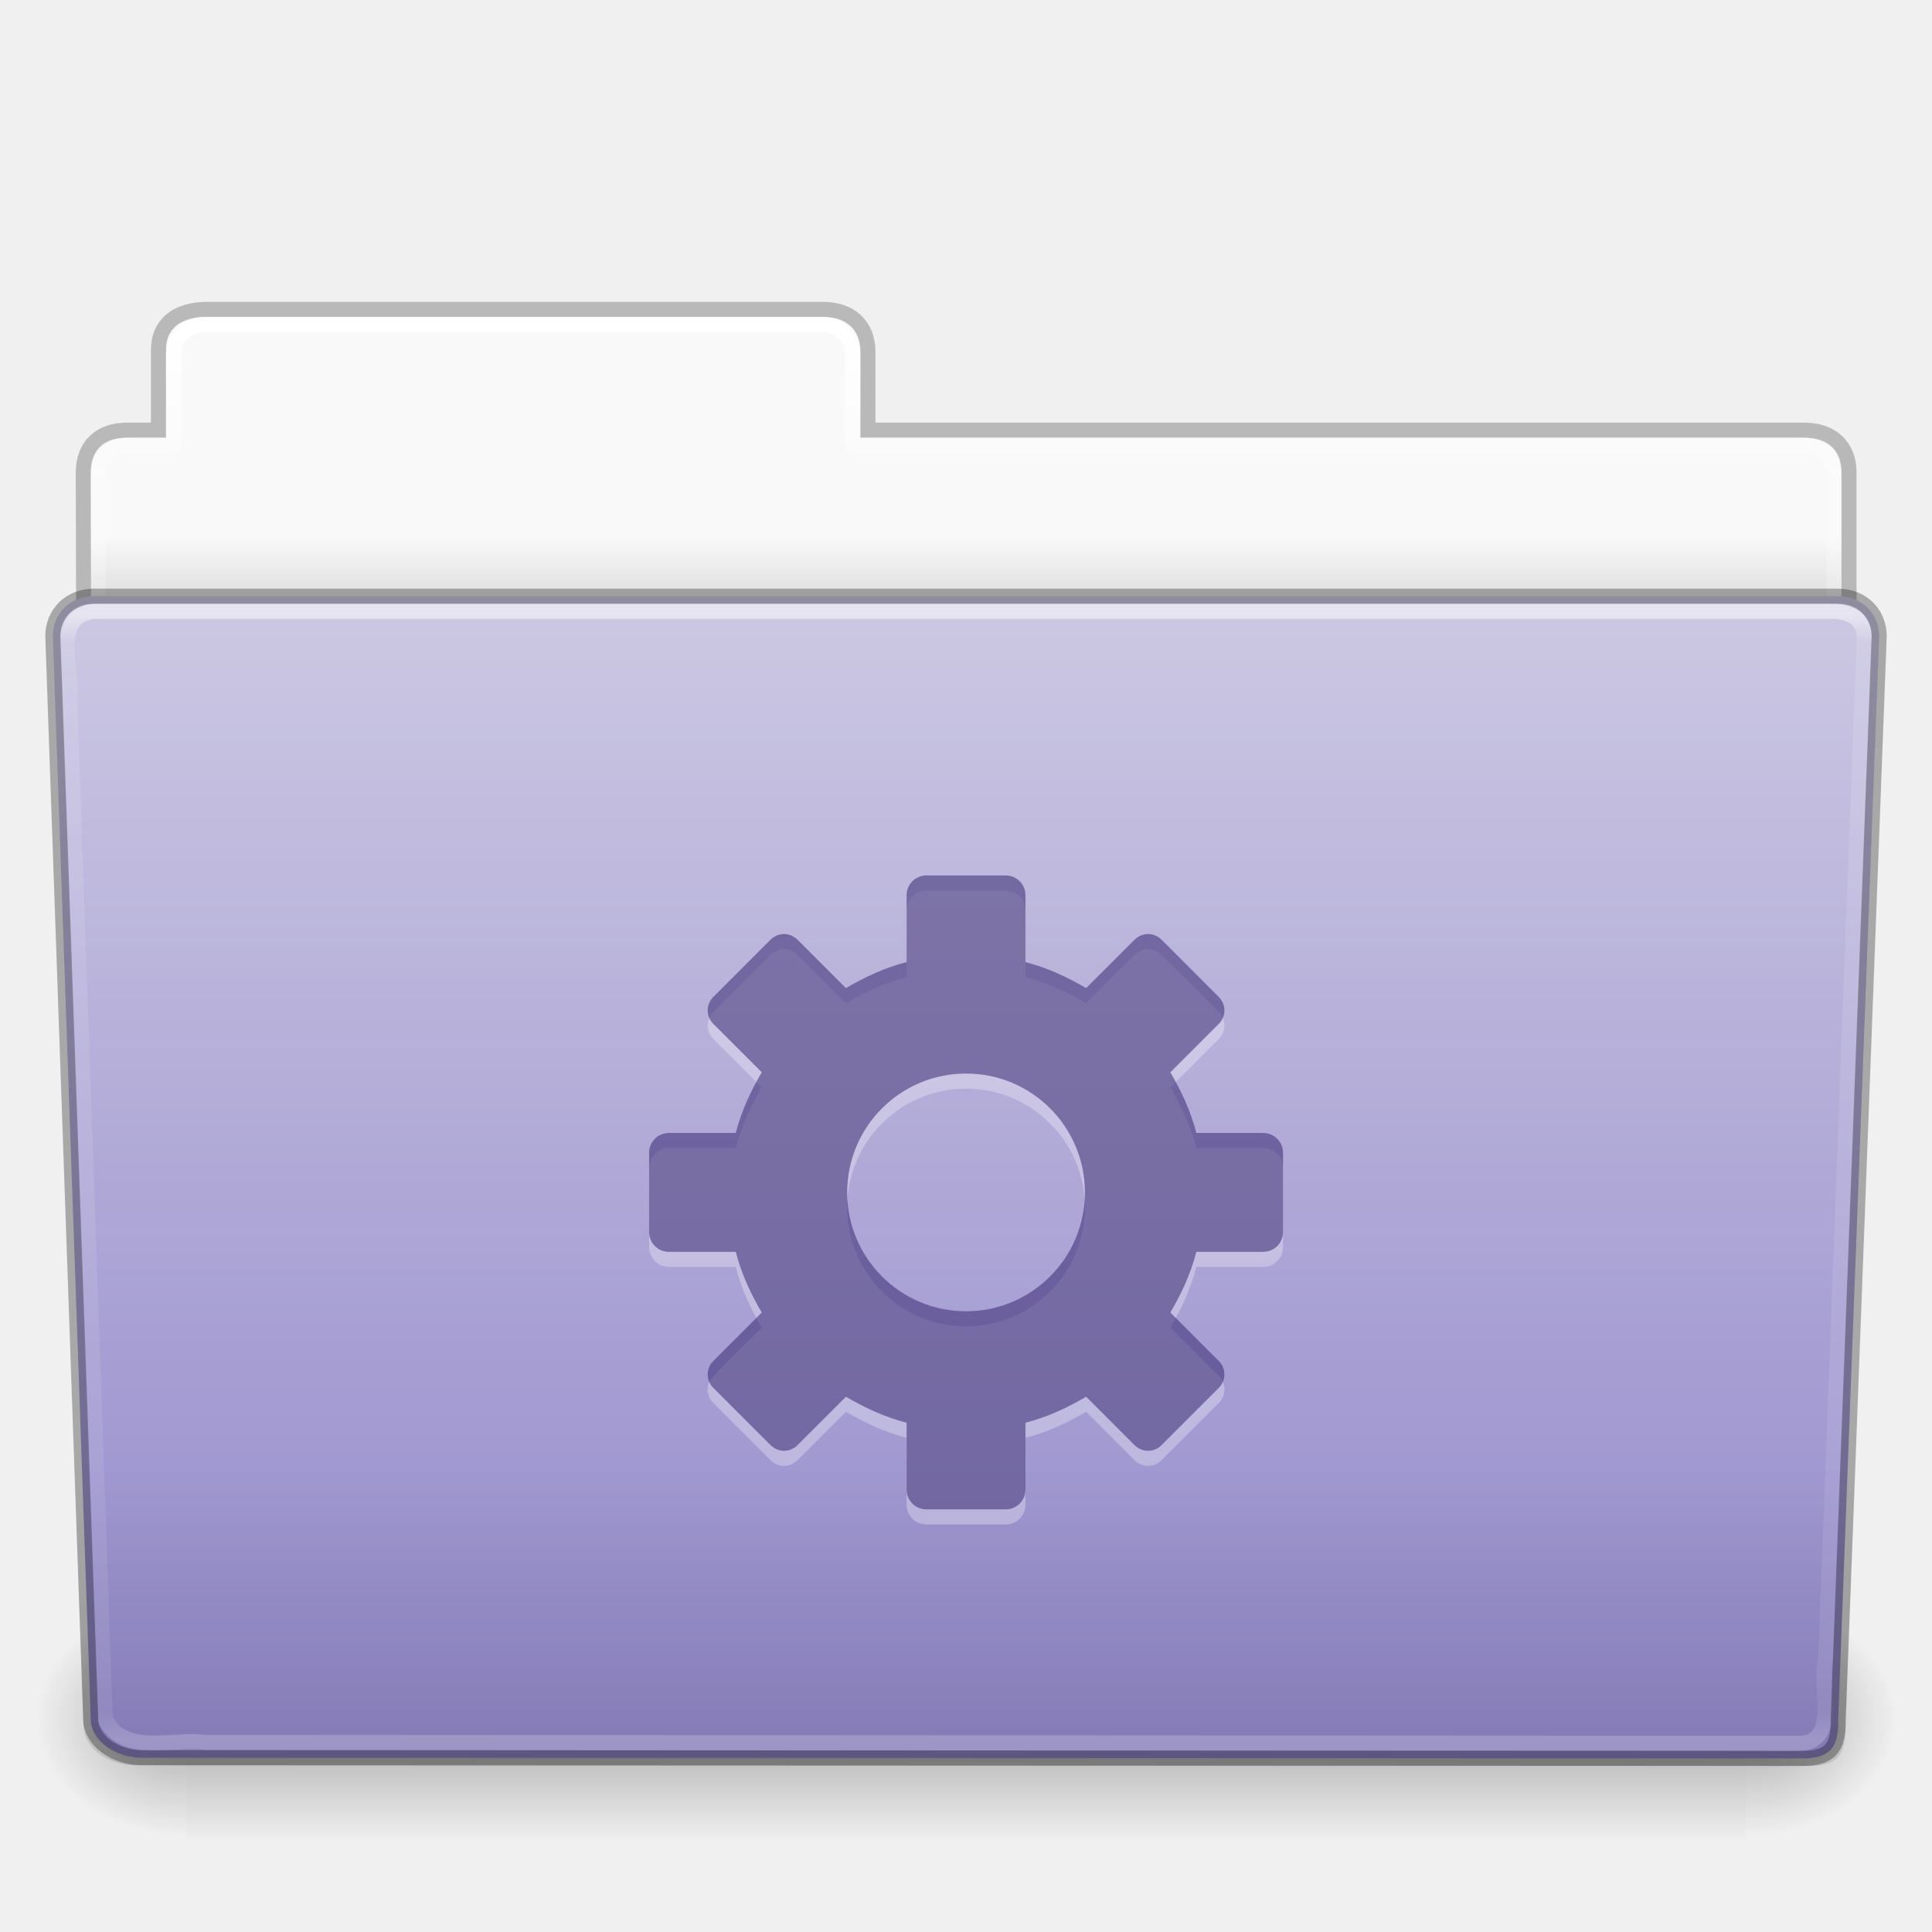
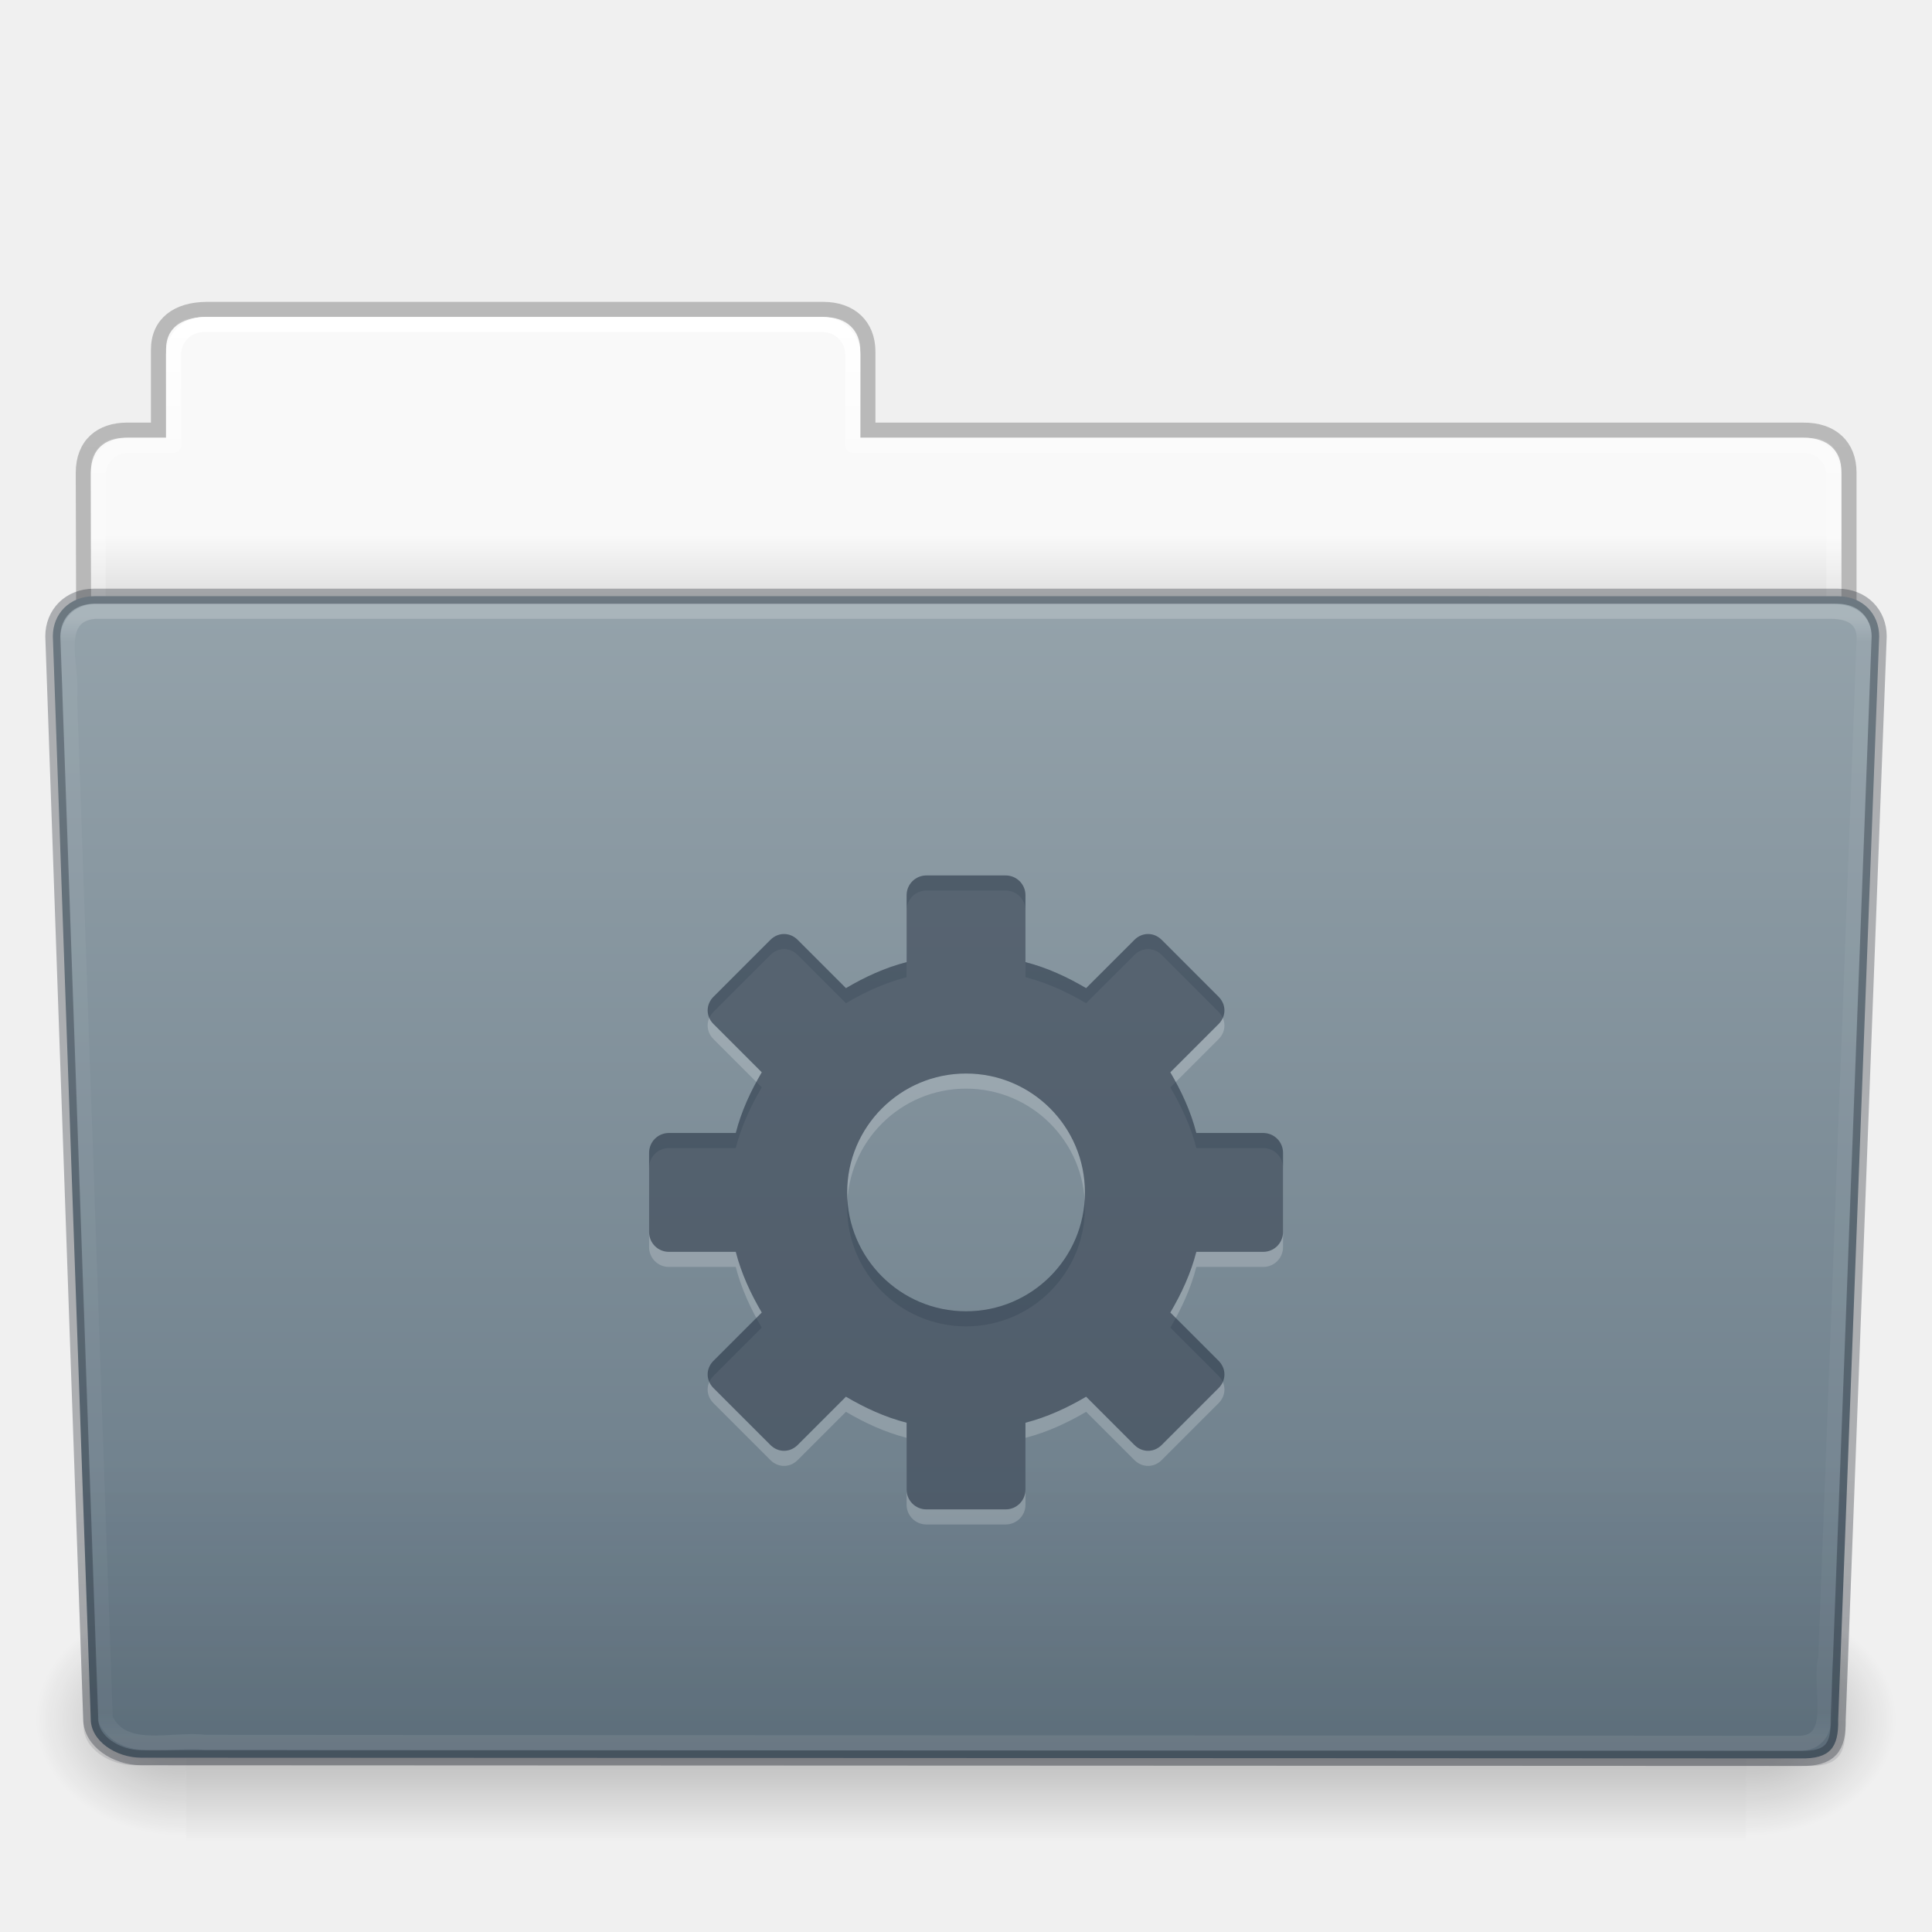
- <svg xmlns="http://www.w3.org/2000/svg" xmlns:xlink="http://www.w3.org/1999/xlink" version="1.1" width="128" height="128" id="svg27522">
+ <svg xmlns="http://www.w3.org/2000/svg" xmlns:xlink="http://www.w3.org/1999/xlink" id="svg27522" height="128" width="128" version="1.1">
  <defs id="defs27524">
-     <linearGradient x1="97.539" y1="16.962" x2="97.539" y2="44.261" id="linearGradient8270-6" xlink:href="#linearGradient8272-4" gradientUnits="userSpaceOnUse" gradientTransform="matrix(2.665841,0,0,2.717099,-143.3328,-69.19882)" />
+     <linearGradient gradientTransform="matrix(2.665841,0,0,2.717099,-143.3328,-69.19882)" gradientUnits="userSpaceOnUse" xlink:href="#linearGradient8272-4" id="linearGradient8270-6" y2="44.261" x2="97.539" y1="16.962" x1="97.539" />
    <linearGradient id="linearGradient8272-4">
-       <stop id="stop8274-2" style="stop-color:#ffffff;stop-opacity:1" offset="0" />
-       <stop id="stop8276-6" style="stop-color:#ffffff;stop-opacity:0.235" offset="0.022" />
-       <stop id="stop8278-2" style="stop-color:#ffffff;stop-opacity:0.157" offset="0.979" />
-       <stop id="stop8280-4" style="stop-color:#ffffff;stop-opacity:0.392" offset="1" />
+       <stop offset="0" style="stop-color:#ffffff;stop-opacity:1" id="stop8274-2" />
+       <stop offset="0.022" style="stop-color:#ffffff;stop-opacity:0.235" id="stop8276-6" />
+       <stop offset="0.979" style="stop-color:#ffffff;stop-opacity:0.157" id="stop8278-2" />
+       <stop offset="1" style="stop-color:#ffffff;stop-opacity:0.392" id="stop8280-4" />
    </linearGradient>
-     <linearGradient x1="22.935" y1="49.629" x2="22.935" y2="36.599" id="linearGradient2438-2" xlink:href="#linearGradient6129-963-697-142-998-580-273-3" gradientUnits="userSpaceOnUse" gradientTransform="matrix(3.036796,0,0,2.69097,-8.883113,-65.36461)" />
+     <linearGradient gradientTransform="matrix(3.036796,0,0,2.69097,-8.883113,-65.3646)" gradientUnits="userSpaceOnUse" xlink:href="#linearGradient6129-963-697-142-998-580-273-3" id="linearGradient2438-2" y2="36.599" x2="22.935" y1="49.629" x1="22.935" />
    <linearGradient id="linearGradient6129-963-697-142-998-580-273-3">
-       <stop id="stop2661-9" style="stop-color:#0a0a0a;stop-opacity:0.498" offset="0" />
-       <stop id="stop2663-0" style="stop-color:#0a0a0a;stop-opacity:0" offset="1" />
+       <stop offset="0" style="stop-color:#0e141f;stop-opacity:0.5" id="stop2661-9" />
+       <stop offset="1" style="stop-color:#0e141f;stop-opacity:0" id="stop2663-0" />
    </linearGradient>
-     <linearGradient x1="-91" y1="44" x2="-91" y2="119.06" id="linearGradient10080" xlink:href="#linearGradient4632-92-3-0-8" gradientUnits="userSpaceOnUse" gradientTransform="matrix(1,0,0,1.026667,147,-70.18659)" />
+     <linearGradient gradientTransform="matrix(1,0,0,1.026667,147,-70.18659)" gradientUnits="userSpaceOnUse" xlink:href="#linearGradient4632-92-3-0-8" id="linearGradient10080" y2="119.06" x2="-91" y1="44" x1="-91" />
    <linearGradient id="linearGradient4632-92-3-0-8">
-       <stop id="stop4634-68-8-0-2" style="stop-color:#cdc9e3;stop-opacity:1" offset="0" />
-       <stop id="stop4636-8-21-7-1" style="stop-color:#9389cb;stop-opacity:1" offset="1" />
+       <stop offset="0" style="stop-color:#95a3ab;stop-opacity:1" id="stop4634-68-8-0-2" />
+       <stop offset="1" style="stop-color:#667885;stop-opacity:1" id="stop4636-8-21-7-1" />
    </linearGradient>
-     <linearGradient x1="302.857" y1="366.648" x2="302.857" y2="609.505" id="linearGradient2484-0" xlink:href="#linearGradient5048-585-6" gradientUnits="userSpaceOnUse" gradientTransform="matrix(0.2134205,0,0,0.06641689,-13.14788,75.51857)" />
+     <linearGradient gradientTransform="matrix(0.2134205,0,0,0.06641689,-13.14788,75.51857)" gradientUnits="userSpaceOnUse" xlink:href="#linearGradient5048-585-6" id="linearGradient2484-0" y2="609.505" x2="302.857" y1="366.648" x1="302.857" />
    <linearGradient id="linearGradient5048-585-6">
-       <stop id="stop2667-4" style="stop-color:#000000;stop-opacity:0" offset="0" />
-       <stop id="stop2669-4" style="stop-color:#000000;stop-opacity:1" offset="0.5" />
-       <stop id="stop2671-0" style="stop-color:#000000;stop-opacity:0" offset="1" />
+       <stop offset="0" style="stop-color:#000000;stop-opacity:0" id="stop2667-4" />
+       <stop offset="0.5" style="stop-color:#000000;stop-opacity:1" id="stop2669-4" />
+       <stop offset="1" style="stop-color:#000000;stop-opacity:0" id="stop2671-0" />
    </linearGradient>
-     <radialGradient cx="605.714" cy="486.648" r="117.143" fx="605.714" fy="486.648" id="radialGradient2486-9" xlink:href="#linearGradient5060-179-6" gradientUnits="userSpaceOnUse" gradientTransform="matrix(0.08277507,0,0,0.06641689,65.62891,75.51857)" />
+     <radialGradient gradientTransform="matrix(0.08277507,0,0,0.06641689,65.62891,75.51857)" gradientUnits="userSpaceOnUse" xlink:href="#linearGradient5060-179-6" id="radialGradient2486-9" fy="486.648" fx="605.714" r="117.143" cy="486.648" cx="605.714" />
    <linearGradient id="linearGradient5060-179-6">
-       <stop id="stop2675-0" style="stop-color:#000000;stop-opacity:1" offset="0" />
-       <stop id="stop2677-6" style="stop-color:#000000;stop-opacity:0" offset="1" />
+       <stop offset="0" style="stop-color:#000000;stop-opacity:1" id="stop2675-0" />
+       <stop offset="1" style="stop-color:#000000;stop-opacity:0" id="stop2677-6" />
    </linearGradient>
-     <radialGradient cx="605.714" cy="486.648" r="117.143" fx="605.714" fy="486.648" id="radialGradient3092-3" xlink:href="#linearGradient5060-820-3" gradientUnits="userSpaceOnUse" gradientTransform="matrix(-0.08277505,0,0,0.06641689,62.34783,75.51857)" />
+     <radialGradient gradientTransform="matrix(-0.08277505,0,0,0.06641689,62.34783,75.51857)" gradientUnits="userSpaceOnUse" xlink:href="#linearGradient5060-820-3" id="radialGradient3092-3" fy="486.648" fx="605.714" r="117.143" cy="486.648" cx="605.714" />
    <linearGradient id="linearGradient5060-820-3">
-       <stop id="stop2681-3" style="stop-color:#000000;stop-opacity:1" offset="0" />
-       <stop id="stop2683-1" style="stop-color:#000000;stop-opacity:0" offset="1" />
+       <stop offset="0" style="stop-color:#000000;stop-opacity:1" id="stop2681-3" />
+       <stop offset="1" style="stop-color:#000000;stop-opacity:0" id="stop2683-1" />
    </linearGradient>
-     <linearGradient x1="97.539" y1="8.81" x2="97.539" y2="44.261" id="linearGradient8270-2-7" xlink:href="#linearGradient9235-7" gradientUnits="userSpaceOnUse" gradientTransform="matrix(2.665841,0,0,2.646908,-143.3328,-66.04951)" />
+     <linearGradient gradientTransform="matrix(2.665841,0,0,2.646908,-143.3328,-66.04951)" gradientUnits="userSpaceOnUse" xlink:href="#linearGradient9235-7" id="linearGradient8270-2-7" y2="44.261" x2="97.539" y1="8.81" x1="97.539" />
    <linearGradient id="linearGradient9235-7">
-       <stop id="stop9237-9" style="stop-color:#ffffff;stop-opacity:1" offset="0" />
-       <stop id="stop9239-2" style="stop-color:#ffffff;stop-opacity:0.235" offset="0.109" />
-       <stop id="stop9241-3" style="stop-color:#ffffff;stop-opacity:0.157" offset="0.979" />
-       <stop id="stop9243-3" style="stop-color:#ffffff;stop-opacity:0.392" offset="1" />
+       <stop offset="0" style="stop-color:#ffffff;stop-opacity:1" id="stop9237-9" />
+       <stop offset="0.109" style="stop-color:#ffffff;stop-opacity:0.235" id="stop9239-2" />
+       <stop offset="0.979" style="stop-color:#ffffff;stop-opacity:0.157" id="stop9241-3" />
+       <stop offset="1" style="stop-color:#ffffff;stop-opacity:0.392" id="stop9243-3" />
    </linearGradient>
-     <linearGradient x1="-51.786" y1="53.514" x2="-51.786" y2="3.634" id="linearGradient8560-7-7" xlink:href="#linearGradient3104-8-8-97-4-6-11-5-5-1-0-25" gradientUnits="userSpaceOnUse" gradientTransform="matrix(2.168352,0,0,2.246465,141.9485,-68.59047)" />
+     <linearGradient gradientTransform="matrix(2.168352,0,0,2.246465,141.9485,-68.59047)" gradientUnits="userSpaceOnUse" xlink:href="#linearGradient3104-8-8-97-4-6-11-5-5-1-0-25" id="linearGradient8560-7-7" y2="3.634" x2="-51.786" y1="53.514" x1="-51.786" />
    <linearGradient id="linearGradient3104-8-8-97-4-6-11-5-5-1-0-25">
-       <stop id="stop3106-5-4-3-5-0-2-1-0-1-2-2" style="stop-color:#000000;stop-opacity:0.322" offset="0" />
-       <stop id="stop3108-4-3-7-8-2-0-7-9-4-9-4" style="stop-color:#000000;stop-opacity:0.278" offset="1" />
+       <stop offset="0" style="stop-color:#000000;stop-opacity:0.322" id="stop3106-5-4-3-5-0-2-1-0-1-2-2" />
+       <stop offset="1" style="stop-color:#000000;stop-opacity:0.278" id="stop3108-4-3-7-8-2-0-7-9-4-9-4" />
    </linearGradient>
    <linearGradient id="linearGradient6404-7-5-4">
-       <stop id="stop6406-1-8-7" style="stop-color:#f9f9f9;stop-opacity:1" offset="0" />
-       <stop id="stop6408-9-6-30" style="stop-color:#c9c9c9;stop-opacity:1" offset="1" />
+       <stop offset="0" style="stop-color:#f9f9f9;stop-opacity:1" id="stop6406-1-8-7" />
+       <stop offset="1" style="stop-color:#c9c9c9;stop-opacity:1" id="stop6408-9-6-30" />
    </linearGradient>
-     <linearGradient x1="62.989" y1="14.091" x2="62.989" y2="16.998" id="linearGradient27520" xlink:href="#linearGradient6404-7-5-4" gradientUnits="userSpaceOnUse" gradientTransform="matrix(2.72093,0,0,2.672258,-117.2202,-66.21387)" />
+     <linearGradient gradientTransform="matrix(2.72093,0,0,2.672258,-117.2202,-66.21387)" gradientUnits="userSpaceOnUse" xlink:href="#linearGradient6404-7-5-4" id="linearGradient27520" y2="16.998" x2="62.989" y1="14.091" x1="62.989" />
  </defs>
-   <g transform="translate(0,64)" id="layer1">
-     <path d="m 13,-42.969 c -1.108,0 -2,0.892 -2,2 l 0,5.969 -3,0 c -1.108,0 -2,0.892 -2,2 l 0,11 c 0,1.108 0.892,2 2,2 l 112,0 c 1.108,0 2,-0.892 2,-2 l 0,-11 c 0,-1.108 -0.892,-2 -2,-2 l -63,0 0,-5.969 c 0,-1.108 -0.892,-2 -2,-2 l -42,0 z" id="rect8678-4-7" style="color:#000000;fill:url(#linearGradient27520);fill-opacity:1;fill-rule:nonzero;stroke:none;stroke-width:1;marker:none;visibility:visible;display:inline;overflow:visible;enable-background:accumulate" />
-     <path d="m 13.663,-43.5 c -1.878,0.021 -3.163,0.914 -3.163,2.672 l 0,5.327 c -0.961,0 -1.477,-0.003 -2.104,0 -1.679,0.008 -2.878,0.945 -2.878,2.833 0.094,27.498 -0.018,28.922 -0.018,31.257 3.906,0 117,-9.887 117,-14.142 l 0,-17.142 c 0,-1.758 -1.158,-2.826 -3.036,-2.805 l -61.964,0 0,-5.199 c 0,-1.758 -1.187,-2.801 -2.948,-2.801 l -40.889,0 z" id="path3468-4" style="opacity:0.8;color:#000000;fill:none;stroke:url(#linearGradient8560-7-7);stroke-width:1;stroke-linecap:butt;stroke-linejoin:miter;stroke-miterlimit:4;stroke-opacity:1;stroke-dasharray:none;stroke-dashoffset:0;marker:none;visibility:visible;display:inline;overflow:visible;enable-background:accumulate" />
-     <path d="m 13.5,-42.5 c -1.108,0 -2,0.892 -2,2 l 0,6 -3,0 c -1.108,0 -2,0.892 -2,2 l 0,11 c 0,1.108 0.892,2 2,2 l 111,0 c 1.108,0 2,-0.892 2,-2 l 0,-11 c 0,-1.108 -0.892,-2 -2,-2 l -63,0 0,-6 c 0,-1.108 -0.892,-2 -2,-2 l -41,0 z" id="rect8678-24" style="color:#000000;fill:none;stroke:url(#linearGradient8270-2-7);stroke-width:1;stroke-linecap:round;stroke-linejoin:round;stroke-miterlimit:4;stroke-opacity:1;stroke-dasharray:none;stroke-dashoffset:0;marker:none;visibility:visible;display:inline;overflow:visible;enable-background:accumulate" />
-     <g transform="matrix(1.002734,0,0,0.9919518,-0.1633134,-57.0664)" id="g2479-0">
-       <rect width="103.052" height="16.13" x="12.463" y="99.87" id="rect4173-6" style="opacity:0.3;fill:url(#linearGradient2484-0);fill-opacity:1;fill-rule:nonzero;stroke:none;stroke-width:1;marker:none;visibility:visible;display:inline;overflow:visible" />
-       <path d="m 115.514,99.871 c 0,0 0,16.129 0,16.129 4.263,0.03 10.305,-3.614 10.305,-8.066 0,-4.452 -4.757,-8.063 -10.305,-8.063 z" id="path5058-6" style="opacity:0.3;fill:url(#radialGradient2486-9);fill-opacity:1;fill-rule:nonzero;stroke:none;stroke-width:1;marker:none;visibility:visible;display:inline;overflow:visible" />
-       <path d="m 12.463,99.871 c 0,0 0,16.129 0,16.129 -4.263,0.03 -10.305,-3.614 -10.305,-8.066 0,-4.452 4.757,-8.063 10.305,-8.063 z" id="path5018-9" style="opacity:0.3;fill:url(#radialGradient3092-3);fill-opacity:1;fill-rule:nonzero;stroke:none;stroke-width:1;marker:none;visibility:visible;display:inline;overflow:visible" />
+   <g id="layer1" transform="translate(0,64)">
+     <path style="color:#000000;fill:url(#linearGradient27520);fill-opacity:1;fill-rule:nonzero;stroke:none;stroke-width:1;marker:none;visibility:visible;display:inline;overflow:visible;enable-background:accumulate" id="rect8678-4-7" d="m 13,-42.969 c -1.108,0 -2,0.892 -2,2 l 0,5.969 -3,0 c -1.108,0 -2,0.892 -2,2 l 0,11 c 0,1.108 0.892,2 2,2 l 112,0 c 1.108,0 2,-0.892 2,-2 l 0,-11 c 0,-1.108 -0.892,-2 -2,-2 l -63,0 0,-5.969 c 0,-1.108 -0.892,-2 -2,-2 l -42,0 z" />
+     <path style="opacity:0.8;color:#000000;fill:none;stroke:url(#linearGradient8560-7-7);stroke-width:1;stroke-linecap:butt;stroke-linejoin:miter;stroke-miterlimit:4;stroke-opacity:1;stroke-dasharray:none;stroke-dashoffset:0;marker:none;visibility:visible;display:inline;overflow:visible;enable-background:accumulate" id="path3468-4" d="m 13.663,-43.5 c -1.878,0.021 -3.163,0.914 -3.163,2.672 l 0,5.327 c -0.961,0 -1.477,-0.003 -2.104,0 -1.679,0.008 -2.878,0.945 -2.878,2.833 0.094,27.498 -0.018,28.922 -0.018,31.257 3.906,0 117,-9.887 117,-14.142 l 0,-17.142 c 0,-1.758 -1.158,-2.826 -3.036,-2.805 l -61.964,0 0,-5.199 c 0,-1.758 -1.187,-2.801 -2.948,-2.801 l -40.889,0 z" />
+     <path style="color:#000000;fill:none;stroke:url(#linearGradient8270-2-7);stroke-width:1;stroke-linecap:round;stroke-linejoin:round;stroke-miterlimit:4;stroke-opacity:1;stroke-dasharray:none;stroke-dashoffset:0;marker:none;visibility:visible;display:inline;overflow:visible;enable-background:accumulate" id="rect8678-24" d="m 13.5,-42.5 c -1.108,0 -2,0.892 -2,2 l 0,6 -3,0 c -1.108,0 -2,0.892 -2,2 l 0,11 c 0,1.108 0.892,2 2,2 l 111,0 c 1.108,0 2,-0.892 2,-2 l 0,-11 c 0,-1.108 -0.892,-2 -2,-2 l -63,0 0,-6 c 0,-1.108 -0.892,-2 -2,-2 l -41,0 z" />
+     <g id="g2479-0" transform="matrix(1.002734,0,0,0.9919518,-0.1633134,-57.0664)">
+       <rect style="opacity:0.3;fill:url(#linearGradient2484-0);fill-opacity:1;fill-rule:nonzero;stroke:none;stroke-width:1;marker:none;visibility:visible;display:inline;overflow:visible" id="rect4173-6" y="99.87" x="12.463" height="16.13" width="103.052" />
+       <path style="opacity:0.3;fill:url(#radialGradient2486-9);fill-opacity:1;fill-rule:nonzero;stroke:none;stroke-width:1;marker:none;visibility:visible;display:inline;overflow:visible" id="path5058-6" d="m 115.514,99.871 c 0,0 0,16.129 0,16.129 4.263,0.03 10.305,-3.614 10.305,-8.066 0,-4.452 -4.757,-8.063 -10.305,-8.063 z" />
+       <path style="opacity:0.3;fill:url(#radialGradient3092-3);fill-opacity:1;fill-rule:nonzero;stroke:none;stroke-width:1;marker:none;visibility:visible;display:inline;overflow:visible" id="path5018-9" d="m 12.463,99.871 c 0,0 0,16.129 0,16.129 -4.263,0.03 -10.305,-3.614 -10.305,-8.066 0,-4.452 4.757,-8.063 10.305,-8.063 z" />
    </g>
-     <path d="m 6.25,-24.5 115.5,0.001 c 1.669,0 2.75,1.184 2.75,2.655 l -2.716,71.781 c 0.039,1.862 -0.55,2.6 -2.489,2.561 L 9.362,52.452 c -1.669,0 -3.351,-1.099 -3.351,-2.571 l -2.51,-71.725 c 0,-1.472 1.081,-2.656 2.75,-2.656 z" id="path3369-3" style="fill:url(#linearGradient10080);fill-opacity:1;fill-rule:nonzero;stroke:none;stroke-width:1;marker:none;visibility:visible;display:inline;overflow:visible;enable-background:accumulate" />
-     <path d="m 5.773,-25 116.455,0.001 c 1.682,0 2.773,1.199 2.773,2.69 l -2.739,72.713 c 0.039,1.886 -0.555,2.634 -2.509,2.595 L 8.91,52.951 c -1.682,0 -3.379,-1.113 -3.379,-2.604 l -2.531,-72.656 c 0,-1.491 1.09,-2.691 2.773,-2.691 z" id="path6127-6" style="opacity:0.4;fill:url(#linearGradient2438-2);fill-opacity:1;stroke:none" />
-     <path d="m 6.25,-23.5 c -2.849,0.297 -1.409,3.767 -1.64,5.72 0.786,22.548 1.575,45.096 2.359,67.644 1.189,2.49 4.43,1.282 6.638,1.574 35.235,0.021 70.47,0.041 105.705,0.062 2.566,-0.165 1.157,-3.818 1.654,-5.656 0.855,-22.569 2.543,-67.571 2.543,-67.571 0,-1.162 -0.78,-1.773 -2.207,-1.773 -37.089,0 -77.962,0 -115.052,0 z" id="path8263-7" style="opacity:0.5;fill:none;stroke:url(#linearGradient8270-6);stroke-width:1;stroke-linecap:round;stroke-linejoin:round;stroke-miterlimit:4;stroke-opacity:1;stroke-dasharray:none;stroke-dashoffset:0;marker:none;visibility:visible;display:inline;overflow:visible;enable-background:accumulate" />
-     <path d="m 61.378,-5 c -0.727,0 -1.313,0.585 -1.313,1.312 l 0,4.43 c -1.44,0.369 -2.769,0.987 -4.019,1.723 l -3.199,-3.199 c -0.514,-0.514 -1.29,-0.514 -1.805,0 l -3.773,3.773 c -0.514,0.514 -0.514,1.291 0,1.805 l 3.199,3.199 c -0.736,1.25 -1.353,2.579 -1.722,4.02 l -4.43,0 c -0.727,0 -1.312,0.585 -1.312,1.313 l 0,5.25 c 0,0.727 0.585,1.312 1.312,1.312 l 4.43,0 c 0.369,1.44 0.987,2.769 1.722,4.02 l -3.199,3.199 c -0.514,0.514 -0.514,1.291 0,1.805 l 3.773,3.773 c 0.514,0.514 1.291,0.514 1.805,0 l 3.199,-3.199 c 1.25,0.736 2.579,1.353 4.019,1.723 l 0,4.43 c 0,0.727 0.586,1.312 1.313,1.312 l 5.25,0 c 0.727,0 1.312,-0.585 1.312,-1.312 l 0,-4.43 c 1.44,-0.369 2.769,-0.987 4.019,-1.723 l 3.2,3.199 c 0.514,0.514 1.291,0.514 1.805,0 l 3.773,-3.773 c 0.514,-0.514 0.514,-1.291 0,-1.805 l -3.199,-3.199 c 0.736,-1.25 1.353,-2.579 1.723,-4.02 l 4.43,0 c 0.727,0 1.313,-0.585 1.313,-1.312 l 0,-5.25 c 0,-0.727 -0.586,-1.313 -1.313,-1.313 l -4.43,0 c -0.369,-1.44 -0.987,-2.769 -1.723,-4.02 l 3.199,-3.199 c 0.514,-0.514 0.514,-1.291 0,-1.805 l -3.773,-3.773 c -0.514,-0.514 -1.29,-0.514 -1.805,0 l -3.2,3.199 c -1.25,-0.736 -2.579,-1.353 -4.019,-1.723 l 0,-4.43 c 0,-0.727 -0.585,-1.312 -1.312,-1.312 l -5.25,0 z m 2.625,13.125 c 4.349,0 7.875,3.526 7.875,7.875 0,4.349 -3.526,7.875 -7.875,7.875 -4.349,0 -7.875,-3.526 -7.875,-7.875 0,-4.349 3.526,-7.875 7.875,-7.875 z" id="path3575-5-8-4-7-7-5" style="opacity:0.3;color:#000000;fill:#ffffff;fill-opacity:1;fill-rule:nonzero;stroke:none;stroke-width:1.7;marker:none;visibility:visible;display:inline;overflow:visible;enable-background:accumulate" />
-     <path d="m 61.378,-6 c -0.727,0 -1.313,0.585 -1.313,1.312 l 0,4.43 c -1.44,0.369 -2.769,0.987 -4.019,1.723 l -3.199,-3.199 c -0.514,-0.514 -1.29,-0.514 -1.805,0 l -3.773,3.773 c -0.514,0.514 -0.514,1.291 0,1.805 l 3.199,3.199 c -0.736,1.25 -1.353,2.579 -1.722,4.02 l -4.43,0 c -0.727,0 -1.312,0.585 -1.312,1.313 l 0,5.25 c 0,0.727 0.585,1.312 1.312,1.312 l 4.43,0 c 0.369,1.44 0.987,2.769 1.722,4.02 l -3.199,3.199 c -0.514,0.514 -0.514,1.291 0,1.805 l 3.773,3.773 c 0.514,0.514 1.291,0.514 1.805,0 l 3.199,-3.199 c 1.25,0.736 2.579,1.353 4.019,1.723 l 0,4.43 c 0,0.727 0.586,1.312 1.313,1.312 l 5.25,0 c 0.727,0 1.312,-0.585 1.312,-1.312 l 0,-4.43 c 1.44,-0.369 2.769,-0.987 4.019,-1.723 l 3.2,3.199 c 0.514,0.514 1.291,0.514 1.805,0 l 3.773,-3.773 c 0.514,-0.514 0.514,-1.291 0,-1.805 l -3.199,-3.199 c 0.736,-1.25 1.353,-2.579 1.723,-4.02 l 4.43,0 c 0.727,0 1.313,-0.585 1.313,-1.312 l 0,-5.25 c 0,-0.727 -0.586,-1.313 -1.313,-1.313 l -4.43,0 c -0.369,-1.44 -0.987,-2.769 -1.723,-4.02 l 3.199,-3.199 c 0.514,-0.514 0.514,-1.291 0,-1.805 l -3.773,-3.773 c -0.514,-0.514 -1.29,-0.514 -1.805,0 l -3.2,3.199 c -1.25,-0.736 -2.579,-1.353 -4.019,-1.723 l 0,-4.43 c 0,-0.727 -0.585,-1.312 -1.312,-1.312 l -5.25,0 z m 2.625,13.125 c 4.349,0 7.875,3.526 7.875,7.875 0,4.349 -3.526,7.875 -7.875,7.875 -4.349,0 -7.875,-3.526 -7.875,-7.875 0,-4.349 3.526,-7.875 7.875,-7.875 z" id="path3575-5-8-4-7-7" style="color:#000000;fill:#382a72;fill-opacity:0.552;fill-rule:nonzero;stroke:none;stroke-width:1.7;marker:none;visibility:visible;display:inline;overflow:visible;enable-background:accumulate" />
-     <path d="m 6.25,-24.5 115.5,0.001 c 1.669,0 2.75,1.184 2.75,2.655 l -2.716,71.781 c 0.039,1.862 -0.55,2.6 -2.489,2.561 L 9.362,52.452 c -1.669,0 -3.351,-1.099 -3.351,-2.571 l -2.51,-71.725 c 0,-1.472 1.081,-2.656 2.75,-2.656 z" id="path3369-3-7" style="opacity:0.3;fill:none;stroke:#000000;stroke-width:1;stroke-linecap:round;stroke-linejoin:round;stroke-miterlimit:4;stroke-opacity:1;stroke-dasharray:none;stroke-dashoffset:0;marker:none;visibility:visible;display:inline;overflow:visible;enable-background:accumulate" />
+     <path style="fill:url(#linearGradient10080);fill-opacity:1;fill-rule:nonzero;stroke:none;stroke-width:1;marker:none;visibility:visible;display:inline;overflow:visible;enable-background:accumulate" id="path3369-3" d="m 6.25,-24.5 115.5,0.001 c 1.669,0 2.75,1.184 2.75,2.655 l -2.716,71.781 c 0.039,1.862 -0.55,2.6 -2.489,2.561 L 9.362,52.452 c -1.669,0 -3.351,-1.099 -3.351,-2.571 l -2.51,-71.725 c 0,-1.472 1.081,-2.656 2.75,-2.656 z" />
+     <path style="opacity:0.4;fill:url(#linearGradient2438-2);fill-opacity:1;stroke:none" id="path6127-6" d="m 5.773,-25 116.455,0.001 c 1.682,0 2.773,1.199 2.773,2.69 l -2.739,72.713 c 0.039,1.886 -0.555,2.634 -2.509,2.595 L 8.91,52.951 c -1.682,0 -3.379,-1.113 -3.379,-2.604 l -2.531,-72.656 c 0,-1.491 1.09,-2.691 2.773,-2.691 z" />
+     <path style="opacity:0.2;fill:none;stroke:url(#linearGradient8270-6);stroke-width:1;stroke-linecap:round;stroke-linejoin:round;stroke-miterlimit:4;stroke-opacity:1;stroke-dasharray:none;stroke-dashoffset:0;marker:none;visibility:visible;display:inline;overflow:visible;enable-background:accumulate" id="path8263-7" d="m 6.25,-23.5 c -2.849,0.297 -1.409,3.767 -1.64,5.72 0.786,22.548 1.575,45.096 2.359,67.644 1.189,2.49 4.43,1.282 6.638,1.574 35.235,0.021 70.47,0.041 105.705,0.062 2.566,-0.165 1.157,-3.818 1.654,-5.656 0.855,-22.569 2.543,-67.571 2.543,-67.571 0,-1.162 -0.78,-1.773 -2.207,-1.773 -37.089,0 -77.962,0 -115.052,0 z" />
+     <path style="opacity:0.2;color:#000000;fill:#ffffff;fill-opacity:1;fill-rule:nonzero;stroke:none;stroke-width:1.7;marker:none;visibility:visible;display:inline;overflow:visible;enable-background:accumulate" id="path3575-5-8-4-7-7-5" d="m 61.378,-5 c -0.727,0 -1.313,0.585 -1.313,1.312 l 0,4.43 c -1.44,0.369 -2.769,0.987 -4.019,1.723 l -3.199,-3.199 c -0.514,-0.514 -1.29,-0.514 -1.805,0 l -3.773,3.773 c -0.514,0.514 -0.514,1.291 0,1.805 l 3.199,3.199 c -0.736,1.25 -1.353,2.579 -1.722,4.02 l -4.43,0 c -0.727,0 -1.312,0.585 -1.312,1.313 l 0,5.25 c 0,0.727 0.585,1.312 1.312,1.312 l 4.43,0 c 0.369,1.44 0.987,2.769 1.722,4.02 l -3.199,3.199 c -0.514,0.514 -0.514,1.291 0,1.805 l 3.773,3.773 c 0.514,0.514 1.291,0.514 1.805,0 l 3.199,-3.199 c 1.25,0.736 2.579,1.353 4.019,1.723 l 0,4.43 c 0,0.727 0.586,1.312 1.313,1.312 l 5.25,0 c 0.727,0 1.312,-0.585 1.312,-1.312 l 0,-4.43 c 1.44,-0.369 2.769,-0.987 4.019,-1.723 l 3.2,3.199 c 0.514,0.514 1.291,0.514 1.805,0 l 3.773,-3.773 c 0.514,-0.514 0.514,-1.291 0,-1.805 l -3.199,-3.199 c 0.736,-1.25 1.353,-2.579 1.723,-4.02 l 4.43,0 c 0.727,0 1.313,-0.585 1.313,-1.312 l 0,-5.25 c 0,-0.727 -0.586,-1.313 -1.313,-1.313 l -4.43,0 c -0.369,-1.44 -0.987,-2.769 -1.723,-4.02 l 3.199,-3.199 c 0.514,-0.514 0.514,-1.291 0,-1.805 l -3.773,-3.773 c -0.514,-0.514 -1.29,-0.514 -1.805,0 l -3.2,3.199 c -1.25,-0.736 -2.579,-1.353 -4.019,-1.723 l 0,-4.43 c 0,-0.727 -0.585,-1.312 -1.312,-1.312 l -5.25,0 z m 2.625,13.125 c 4.349,0 7.875,3.526 7.875,7.875 0,4.349 -3.526,7.875 -7.875,7.875 -4.349,0 -7.875,-3.526 -7.875,-7.875 0,-4.349 3.526,-7.875 7.875,-7.875 z" />
+     <path style="color:#000000;fill:#273445;fill-opacity:1;fill-rule:nonzero;stroke:none;stroke-width:1.7;marker:none;visibility:visible;display:inline;overflow:visible;enable-background:accumulate;opacity:0.6" id="path3575-5-8-4-7-7" d="m 61.378,-6 c -0.727,0 -1.313,0.585 -1.313,1.312 l 0,4.43 c -1.44,0.369 -2.769,0.987 -4.019,1.723 l -3.199,-3.199 c -0.514,-0.514 -1.29,-0.514 -1.805,0 l -3.773,3.773 c -0.514,0.514 -0.514,1.291 0,1.805 l 3.199,3.199 c -0.736,1.25 -1.353,2.579 -1.722,4.02 l -4.43,0 c -0.727,0 -1.312,0.585 -1.312,1.313 l 0,5.25 c 0,0.727 0.585,1.312 1.312,1.312 l 4.43,0 c 0.369,1.44 0.987,2.769 1.722,4.02 l -3.199,3.199 c -0.514,0.514 -0.514,1.291 0,1.805 l 3.773,3.773 c 0.514,0.514 1.291,0.514 1.805,0 l 3.199,-3.199 c 1.25,0.736 2.579,1.353 4.019,1.723 l 0,4.43 c 0,0.727 0.586,1.312 1.313,1.312 l 5.25,0 c 0.727,0 1.312,-0.585 1.312,-1.312 l 0,-4.43 c 1.44,-0.369 2.769,-0.987 4.019,-1.723 l 3.2,3.199 c 0.514,0.514 1.291,0.514 1.805,0 l 3.773,-3.773 c 0.514,-0.514 0.514,-1.291 0,-1.805 l -3.199,-3.199 c 0.736,-1.25 1.353,-2.579 1.723,-4.02 l 4.43,0 c 0.727,0 1.313,-0.585 1.313,-1.312 l 0,-5.25 c 0,-0.727 -0.586,-1.313 -1.313,-1.313 l -4.43,0 c -0.369,-1.44 -0.987,-2.769 -1.723,-4.02 l 3.199,-3.199 c 0.514,-0.514 0.514,-1.291 0,-1.805 l -3.773,-3.773 c -0.514,-0.514 -1.29,-0.514 -1.805,0 l -3.2,3.199 c -1.25,-0.736 -2.579,-1.353 -4.019,-1.723 l 0,-4.43 c 0,-0.727 -0.585,-1.312 -1.312,-1.312 l -5.25,0 z m 2.625,13.125 c 4.349,0 7.875,3.526 7.875,7.875 0,4.349 -3.526,7.875 -7.875,7.875 -4.349,0 -7.875,-3.526 -7.875,-7.875 0,-4.349 3.526,-7.875 7.875,-7.875 z" />
+     <path style="opacity:0.3;fill:none;stroke:#0e141f;stroke-width:1;stroke-linecap:round;stroke-linejoin:round;stroke-miterlimit:4;stroke-opacity:1;stroke-dasharray:none;stroke-dashoffset:0;marker:none;visibility:visible;display:inline;overflow:visible;enable-background:accumulate" id="path3369-3-7" d="m 6.25,-24.5 115.5,0.001 c 1.669,0 2.75,1.184 2.75,2.655 l -2.716,71.781 c 0.039,1.862 -0.55,2.6 -2.489,2.561 L 9.362,52.452 c -1.669,0 -3.351,-1.099 -3.351,-2.571 l -2.51,-71.725 c 0,-1.472 1.081,-2.656 2.75,-2.656 z" />
  </g>
</svg>
